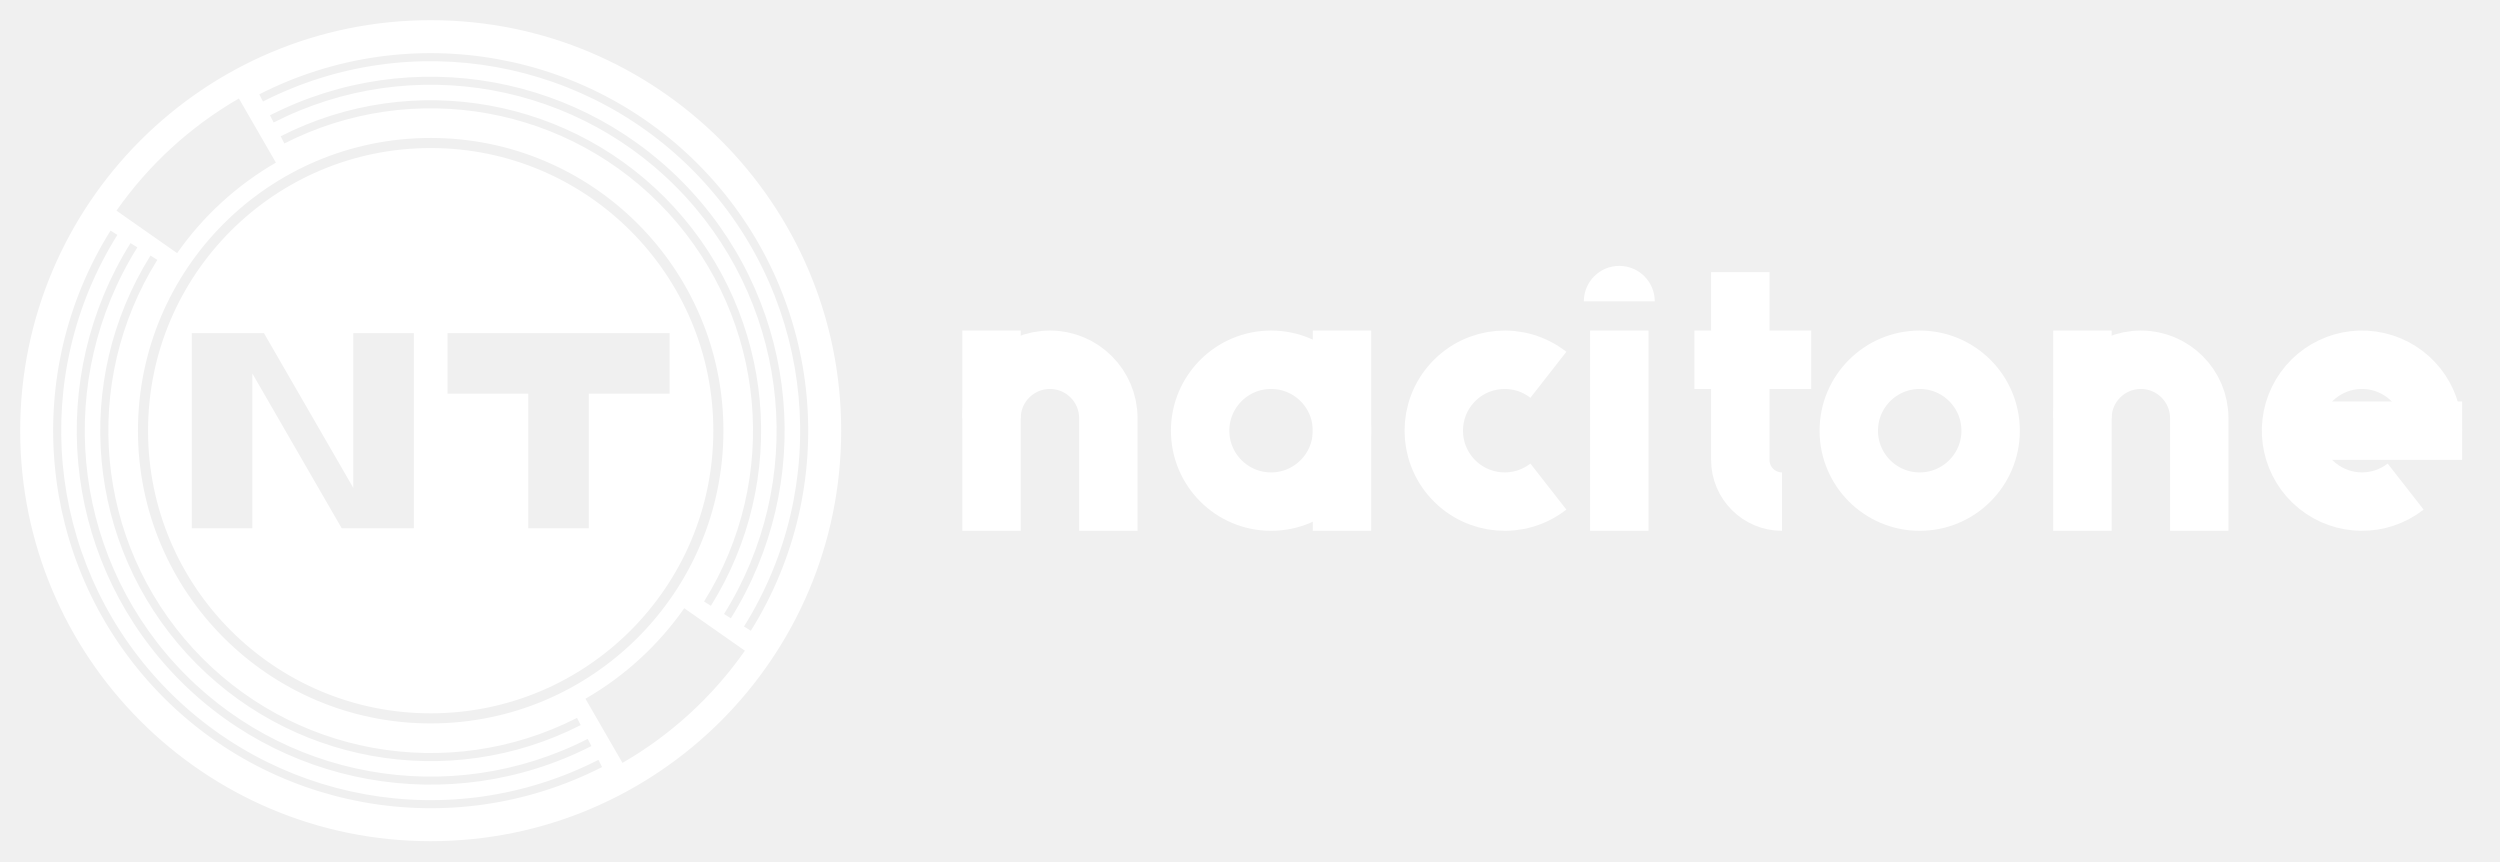
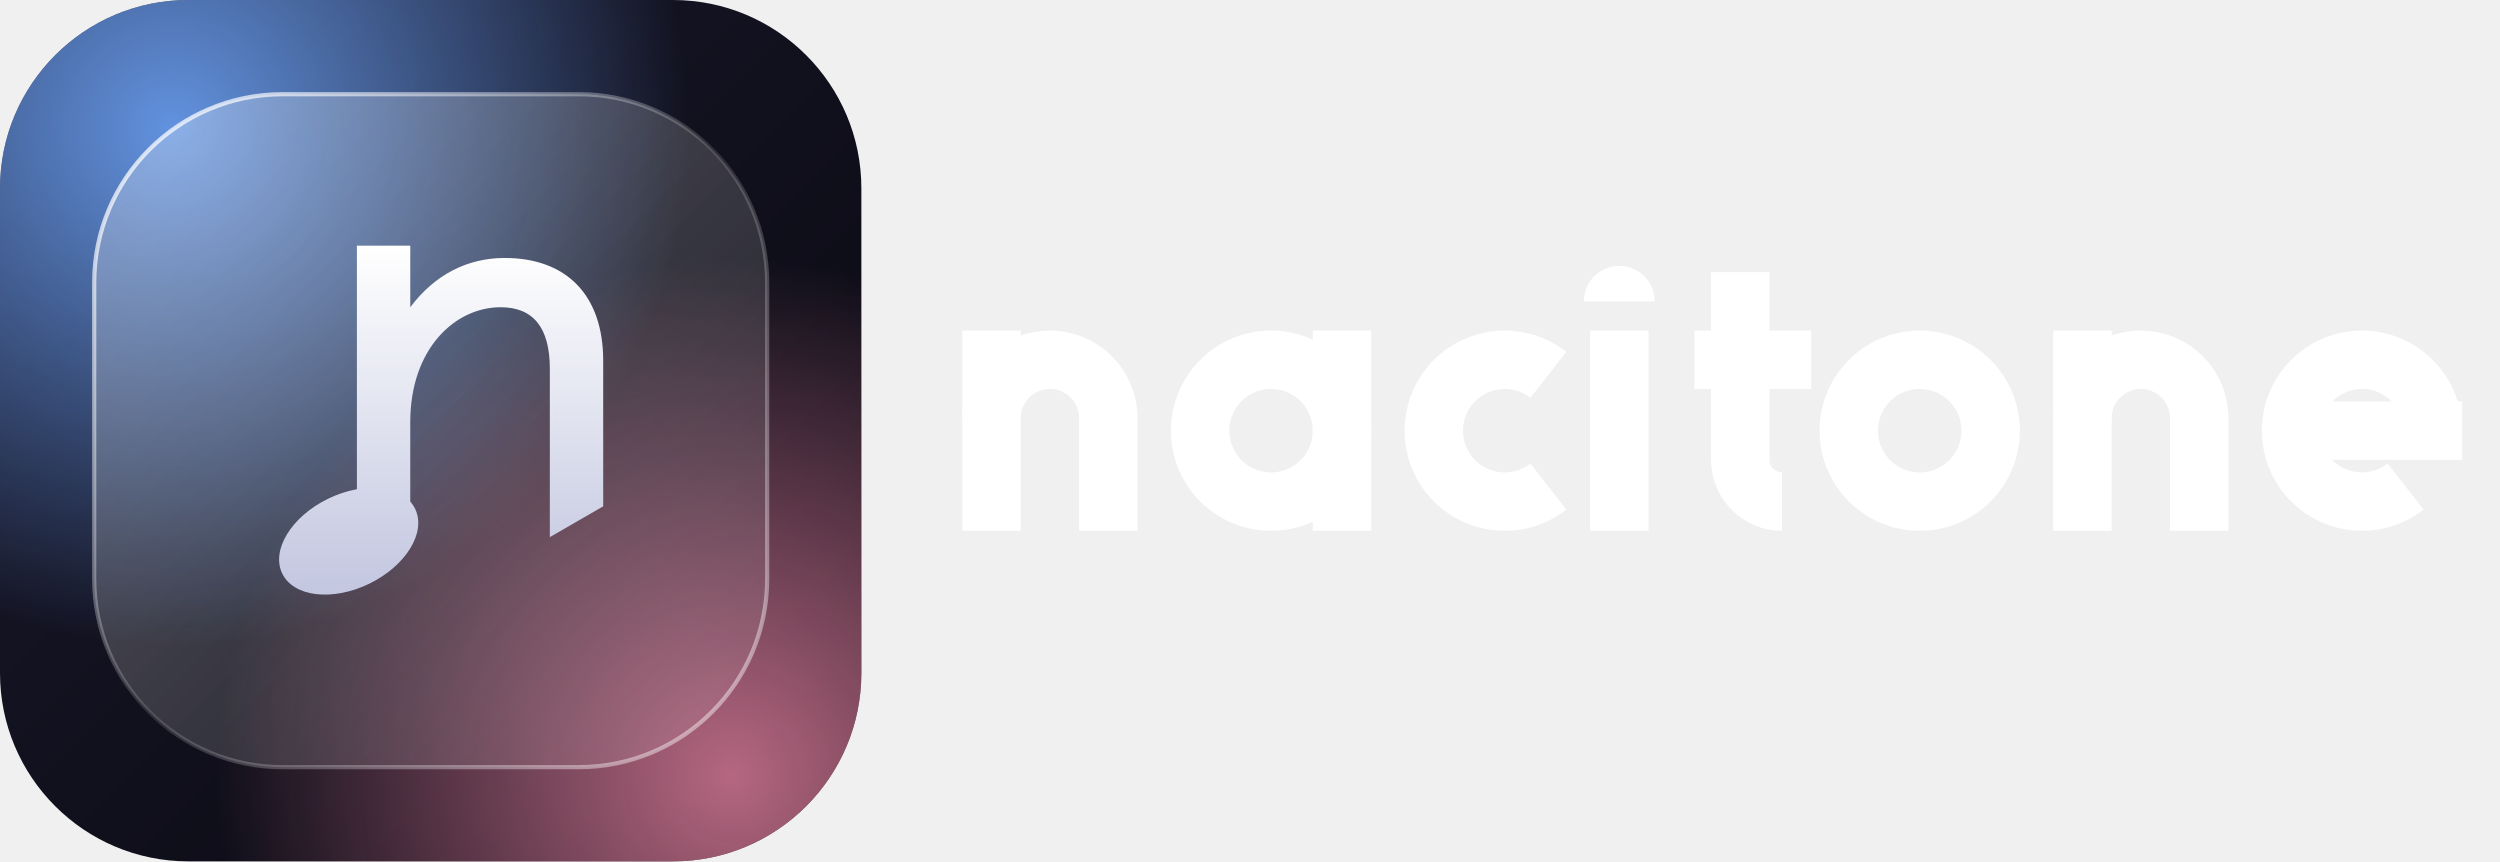
- <svg xmlns="http://www.w3.org/2000/svg" fill="#ffffff" viewBox="0 0 743 256" width="743" height="256" role="img" aria-labelledby="t">
-   <path fill="#ffffff" fill-rule="evenodd" d="M6 128 A122 122 0 1 0 250 128 A122 122 0 1 0 6 128 Z M178.94 227.97 A112.2 112.2 0 0 1 32.85 68.54 L34.88 69.81 A109.8 109.8 0 0 0 177.85 225.83 Z M77.06 28.03 A112.2 112.2 0 0 1 223.15 187.46 L221.12 186.19 A109.8 109.8 0 0 0 78.15 30.17 Z M175.76 221.73 A105.2 105.2 0 0 1 38.79 72.25 L40.82 73.52 A102.8 102.8 0 0 0 174.67 219.6 Z M80.24 34.27 A105.2 105.2 0 0 1 217.21 183.75 L215.18 182.48 A102.8 102.8 0 0 0 81.33 36.4 Z M172.58 215.5 A98.2 98.2 0 0 1 44.72 75.96 L46.76 77.23 A95.8 95.8 0 0 0 171.49 213.36 Z M83.42 40.5 A98.2 98.2 0 0 1 211.28 180.04 L209.24 178.77 A95.8 95.8 0 0 0 84.51 42.64 Z M34.62 62.61 A114 114 0 0 1 71 29.27 L82 48.33 A92 92 0 0 0 52.64 75.23 Z M221.38 193.39 A114 114 0 0 1 185 226.73 L174 207.67 A92 92 0 0 0 203.36 180.77 Z M41 128 A87 87 0 1 0 215 128 A87 87 0 1 0 41 128 Z M44 128 A84 84 0 1 0 212 128 A84 84 0 1 0 44 128 Z M57 157 L57 99 L78.44 99 L105 145 L105 99 L123 99 L123 157 L101.56 157 L75 111 L75 157 Z M133 99 L199 99 L199 117 L175 117 L175 157 L157 157 L157 117 L133 117 Z" />
+ <svg xmlns="http://www.w3.org/2000/svg" viewBox="0 0 743 256" width="743" height="256" role="img" aria-labelledby="t">
+   <defs>
+     <linearGradient id="hbg" x1="0" y1="0" x2="1" y2="1">
+       <stop offset="0" stop-color="#1B1A2E" />
+       <stop offset="1" stop-color="#07070D" />
+     </linearGradient>
+     <radialGradient id="ho1" cx=".2" cy=".15" r=".6">
+       <stop offset="0" stop-color="#6FA8FF" stop-opacity=".85" />
+       <stop offset="1" stop-color="#6FA8FF" stop-opacity="0" />
+     </radialGradient>
+     <radialGradient id="ho2" cx=".85" cy=".9" r=".6">
+       <stop offset="0" stop-color="#FF8FB1" stop-opacity=".7" />
+       <stop offset="1" stop-color="#FF8FB1" stop-opacity="0" />
+     </radialGradient>
+     <linearGradient id="htile" x1="0" y1="0" x2="1" y2="1">
+       <stop offset="0" stop-color="#fff" stop-opacity=".28" />
+       <stop offset="1" stop-color="#fff" stop-opacity=".06" />
+     </linearGradient>
+     <linearGradient id="hrim" x1="0" y1="0" x2="1" y2="1">
+       <stop offset="0" stop-color="#fff" stop-opacity=".85" />
+       <stop offset=".5" stop-color="#fff" stop-opacity=".12" />
+       <stop offset="1" stop-color="#fff" stop-opacity=".5" />
+     </linearGradient>
+     <linearGradient id="hmark" gradientUnits="userSpaceOnUse" x1="0" y1="62" x2="0" y2="229">
+       <stop offset="0" stop-color="#FFFFFF" />
+       <stop offset="1" stop-color="#C3C7E0" />
+     </linearGradient>
+     <linearGradient id="hspec" x1="0" y1="0" x2="1" y2="1">
+       <stop offset="0" stop-color="#fff" stop-opacity=".9" />
+       <stop offset=".4" stop-color="#fff" stop-opacity="0" />
+     </linearGradient>
+     <clipPath id="hc">
+       <path d="M168 56H344A112 112 0 0 1 456 168V344A112 112 0 0 1 344 456H168A112 112 0 0 1 56 344V168A112 112 0 0 1 168 56Z" />
+     </clipPath>
+     <clipPath id="hr">
+       <rect width="512" height="512" rx="112" />
+     </clipPath>
+   </defs>
+   <g transform="scale(0.5)">
+     <g clip-path="url(#hr)">
+       <rect width="512" height="512" fill="url(#hbg)" />
+       <rect width="512" height="512" fill="url(#ho1)" />
+       <rect width="512" height="512" fill="url(#ho2)" />
+       <path d="M168 56H344A112 112 0 0 1 456 168V344A112 112 0 0 1 344 456H168A112 112 0 0 1 56 344V168A112 112 0 0 1 168 56Z" fill="url(#htile)" />
+       <path d="M168 56H344A112 112 0 0 1 456 168V344A112 112 0 0 1 344 456H168A112 112 0 0 1 56 344V168A112 112 0 0 1 168 56Z" fill="none" stroke="url(#hrim)" stroke-width="2.5" />
+       <g clip-path="url(#hc)">
+         <ellipse cx="190" cy="84" rx="230" ry="90" fill="url(#hspec)" opacity=".35" />
+       </g>
+       <g transform="translate(85.26 70.38) scale(1.22)">
+         <path d="M104 62H130V92C142 76 158 68 176 68C206 68 224 86 224 118V189L198 204V122C198 102 190 92 174 92C152 92 130 112 130 148V200H104Z" fill="url(#hmark)" />
+         <path d="M132.36 190.22A36 23 -26 0 1 67.64 221.78A36 23 -26 0 1 132.36 190.22Z" fill="url(#hmark)" />
+       </g>
+     </g>
+   </g>
  <g transform="translate(286 48.64) scale(0.62)">
-     <g fill="none" stroke="#ffffff" stroke-width="28" stroke-linecap="butt" stroke-linejoin="miter">
+     <g fill="none" stroke="#FFFFFF" stroke-width="28" stroke-linecap="butt" stroke-linejoin="miter">
      <path d="M14.00 80 V176" />
      <path d="M14.00 122.00 A28.00 28.00 0 0 1 70.00 122.00 V176" />
      <circle cx="148.00" cy="128" r="34.00" />
      <path d="M182.00 80 V176" />
      <path d="M280.93 101.21 A34.00 34.00 0 1 0 280.93 154.79" />
      <path d="M314.93 80 V176" />
-       <path class="fill" fill="#ffffff" stroke="none" d="M297.93 66 A17.00 17.00 0 0 1 331.93 66 Z" />
+       <path class="fill" fill="#FFFFFF" stroke="none" d="M297.93 66 A17.00 17.00 0 0 1 331.93 66 Z" />
      <path d="M372.93 52 V142.00 A20 20 0 0 0 392.93 162.00" />
      <path d="M350.93 94.00 H406.93" />
      <circle cx="458.93" cy="128" r="34.00" />
      <path d="M536.93 80 V176" />
      <path d="M536.93 122.00 A28.00 28.00 0 0 1 592.93 122.00 V176" />
      <path d="M636.93 128 H718.93" />
      <path d="M704.93 128 A34.00 34.00 0 1 0 691.86 154.79" />
    </g>
  </g>
</svg>
